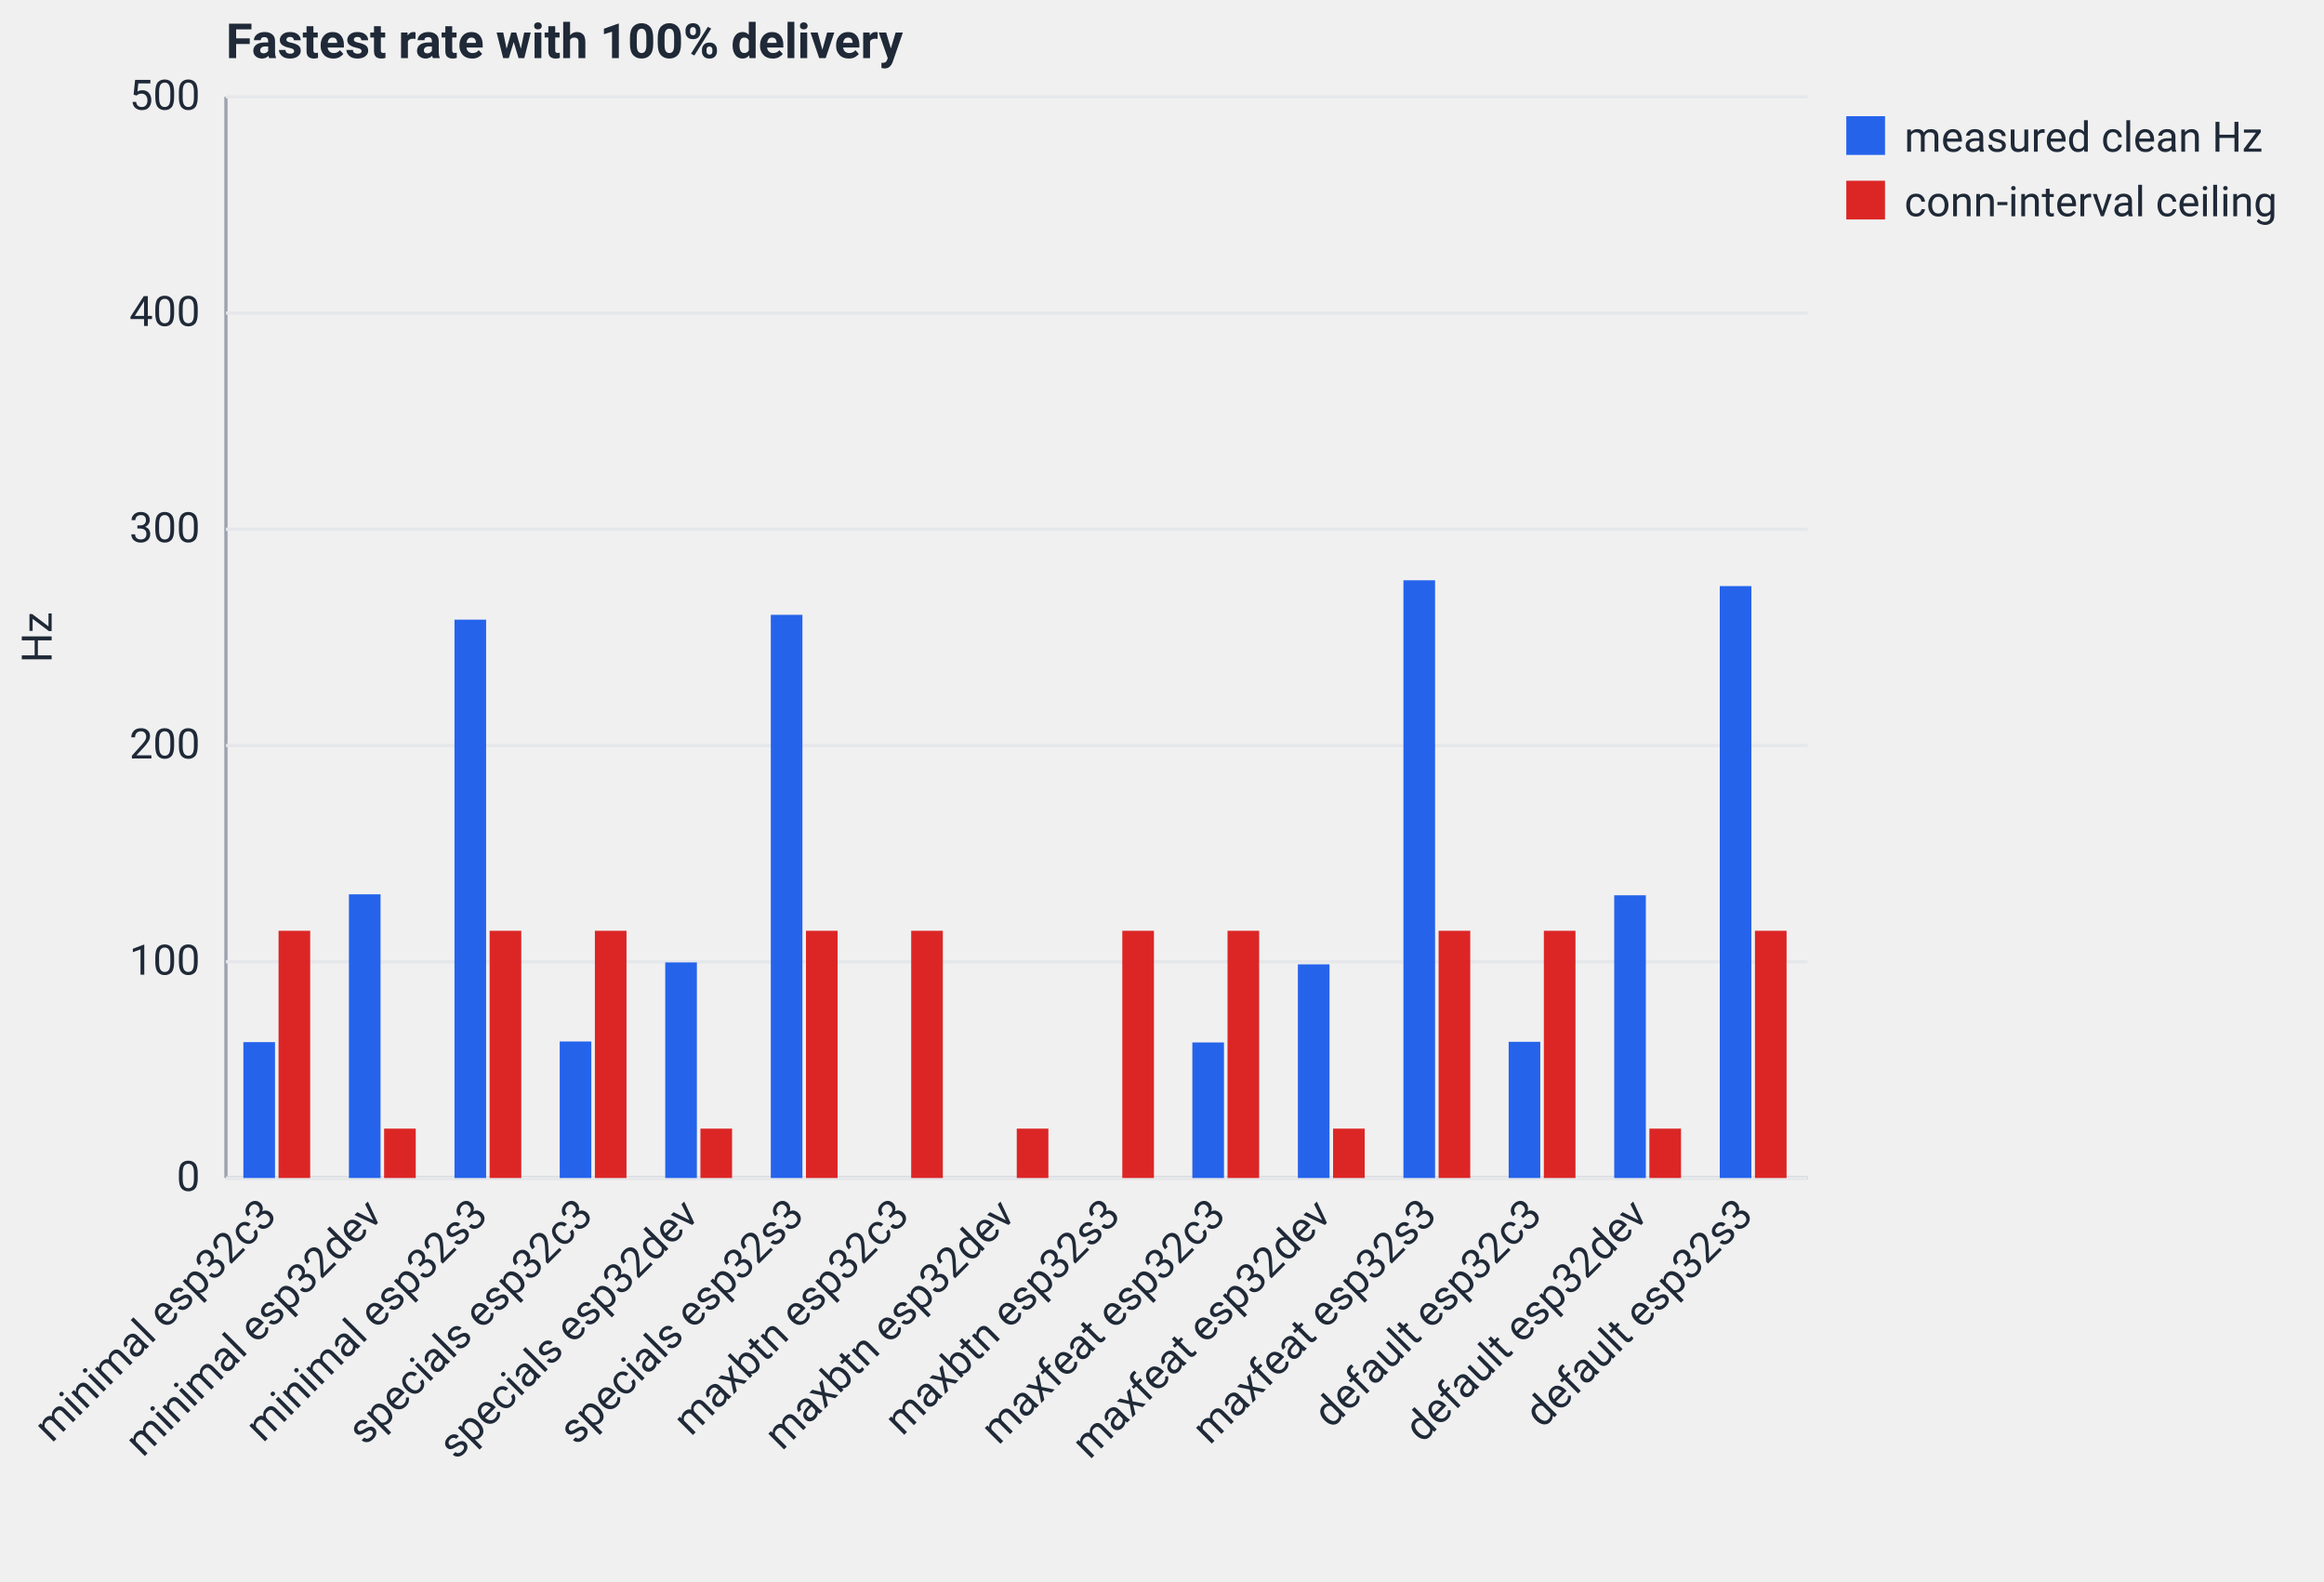
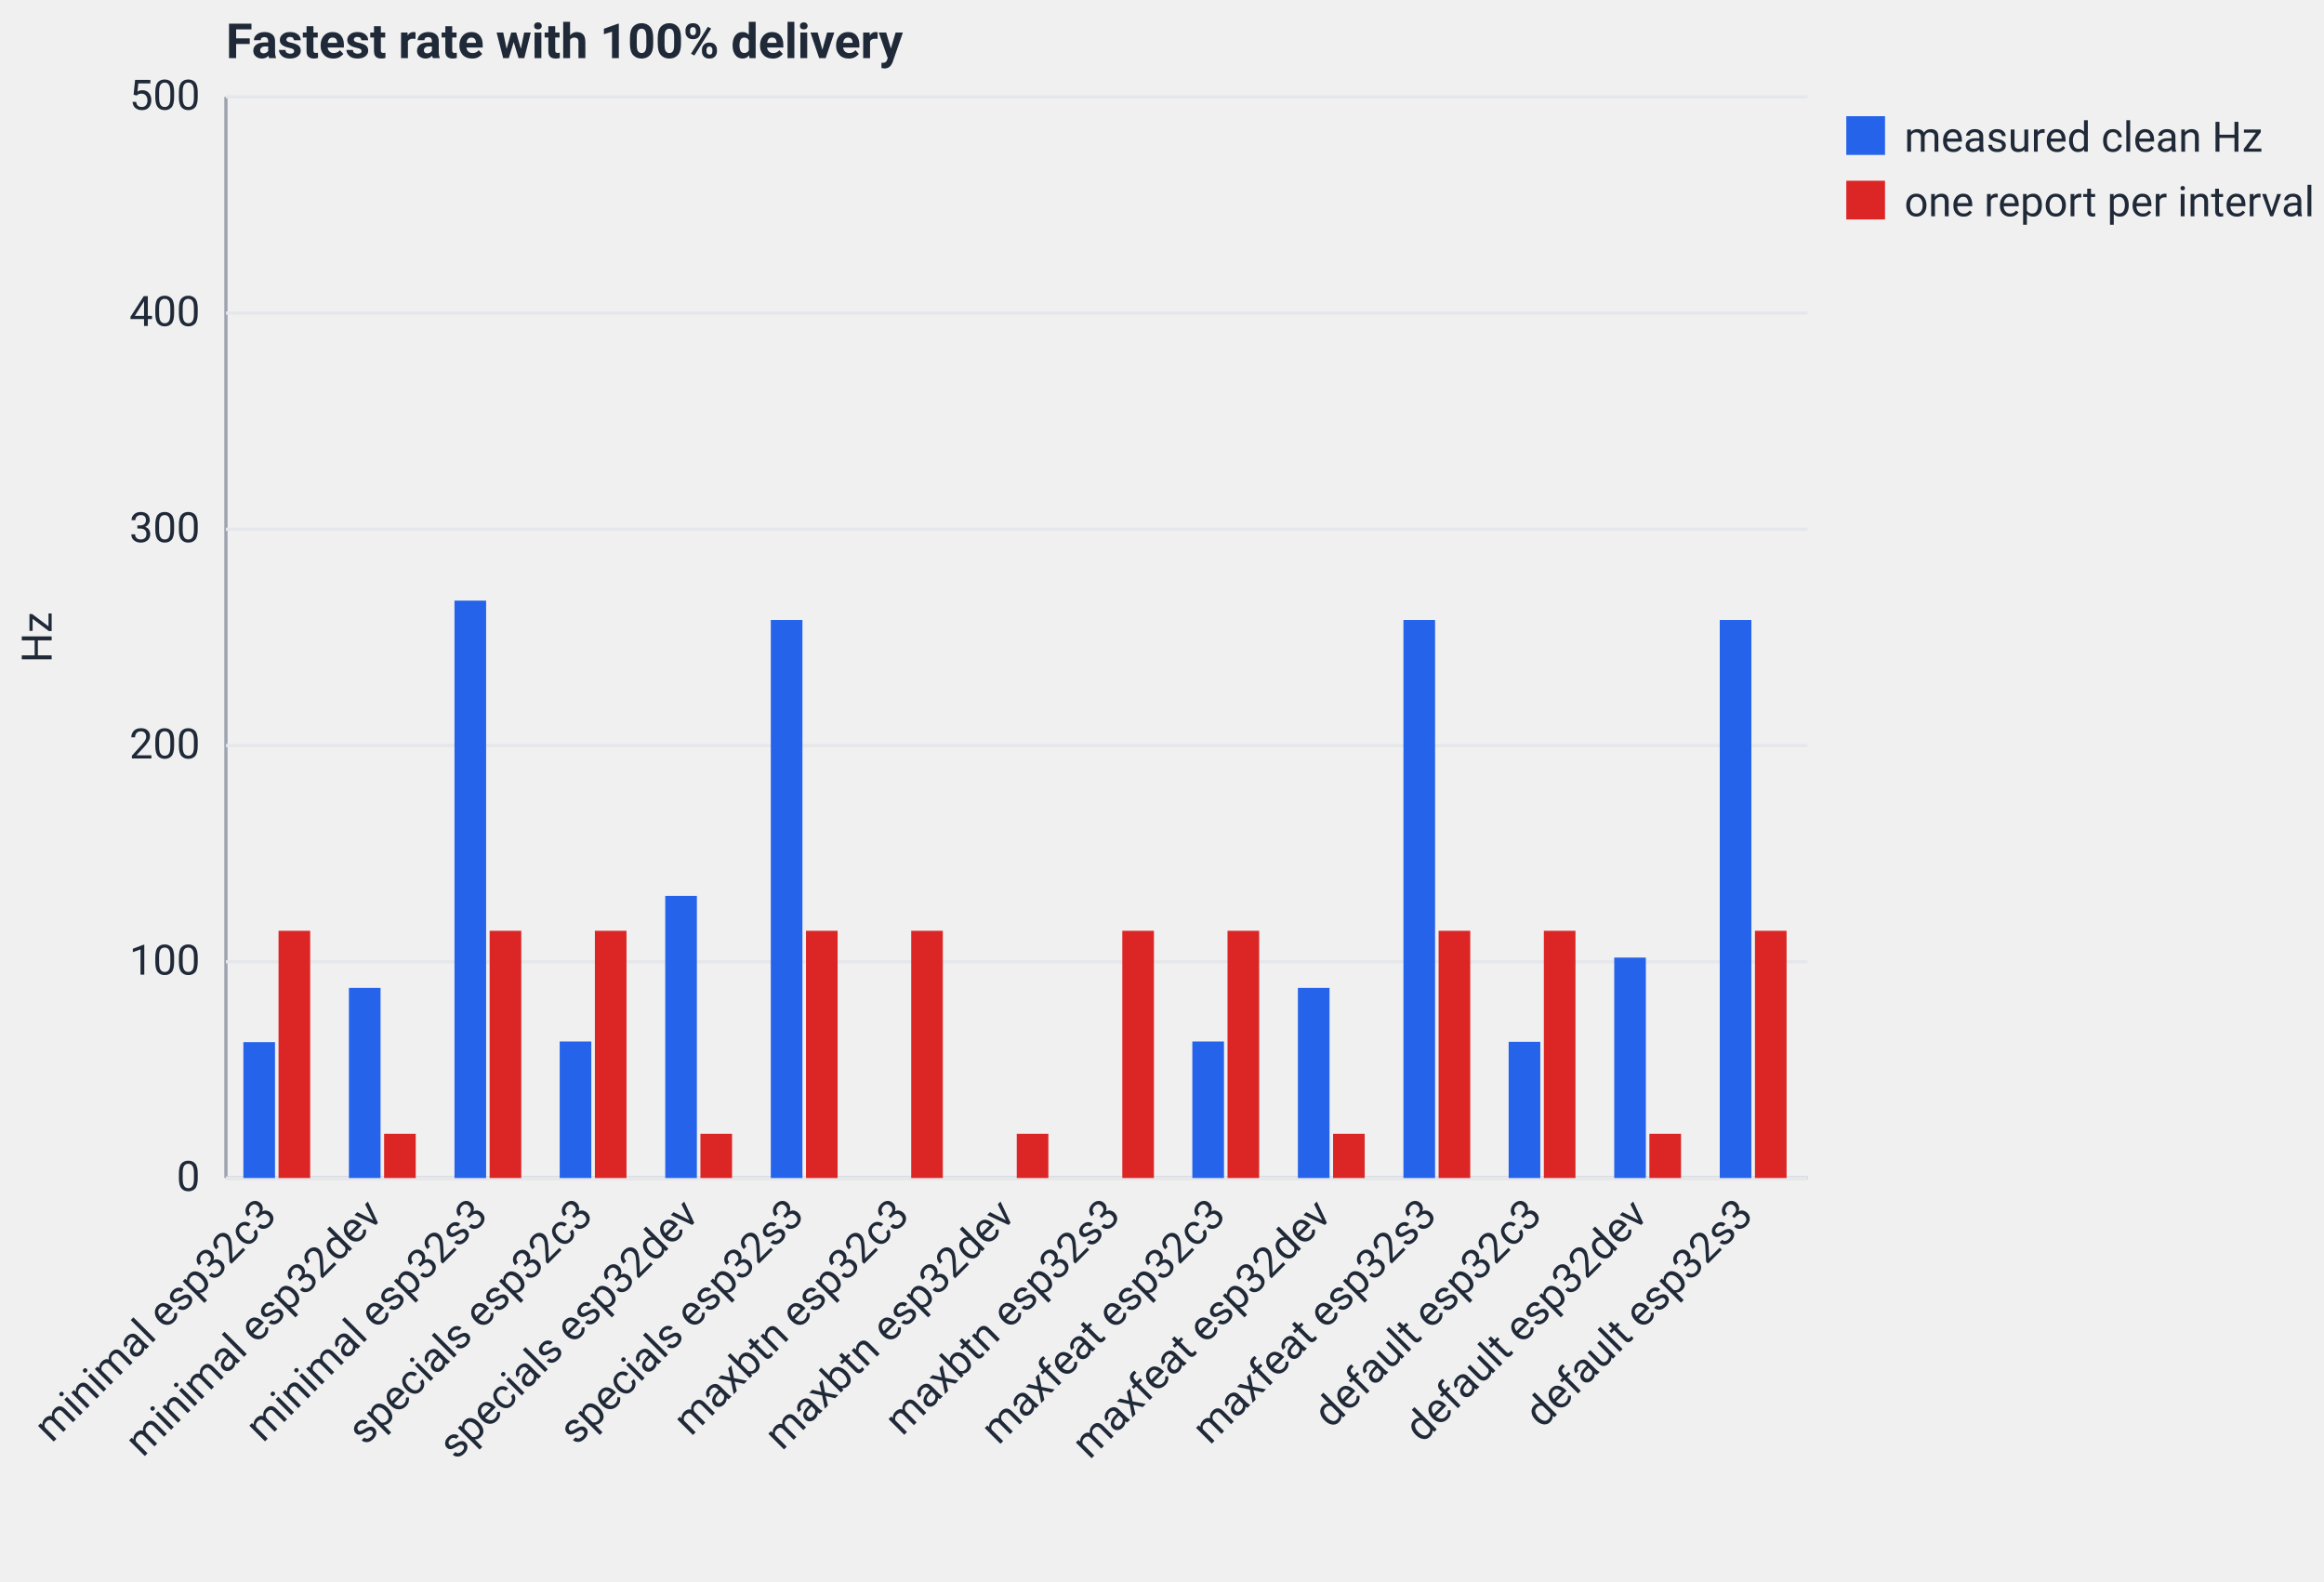
<svg xmlns="http://www.w3.org/2000/svg" viewBox="0 0 720 490" font-family="sans-serif">
  <style>
  text{font:13px -apple-system,Segoe UI,Roboto,sans-serif;fill:#1f2937}
  .ax{stroke:#9ca3af;stroke-width:1}
  .grid{stroke:#e5e7eb;stroke-width:1}
  .ttl{font-size:15px;font-weight:600}
  @media (prefers-color-scheme:dark){
    text{fill:#e5e7eb}.ax{stroke:#6b7280}.grid{stroke:#374151}
    svg{background:#111827}
  }
</style>
  <rect width="720" height="490" fill="white" fill-opacity="0" />
  <text class="ttl" x="70" y="18">Fastest rate with 100% delivery</text>
  <line class="ax" x1="70" y1="365" x2="560" y2="365" />
  <line class="ax" x1="70" y1="365" x2="70" y2="30" />
  <line class="grid" x1="70" y1="365.0" x2="560" y2="365.0" />
  <text x="62" y="369.0" text-anchor="end">0</text>
  <line class="grid" x1="70" y1="298.0" x2="560" y2="298.0" />
  <text x="62" y="302.0" text-anchor="end">100</text>
  <line class="grid" x1="70" y1="231.0" x2="560" y2="231.0" />
  <text x="62" y="235.0" text-anchor="end">200</text>
  <line class="grid" x1="70" y1="164.0" x2="560" y2="164.0" />
  <text x="62" y="168.0" text-anchor="end">300</text>
  <line class="grid" x1="70" y1="97.0" x2="560" y2="97.0" />
  <text x="62" y="101.0" text-anchor="end">400</text>
  <line class="grid" x1="70" y1="30.0" x2="560" y2="30.0" />
  <text x="62" y="34.0" text-anchor="end">500</text>
  <text x="315.0" y="478" text-anchor="middle" />
  <text transform="translate(16,197.5) rotate(-90)" text-anchor="middle">Hz</text>
  <rect x="75.4" y="322.9" width="9.8" height="42.1" fill="#2563eb" />
  <rect x="86.3" y="288.4" width="9.8" height="76.6" fill="#dc2626" />
  <text x="86.3" y="377.0" text-anchor="end" transform="rotate(-45 86.3 377.0)">minimal esp32c3</text>
-   <rect x="108.1" y="277.1" width="9.8" height="87.9" fill="#2563eb" />
-   <rect x="119.0" y="349.7" width="9.8" height="15.3" fill="#dc2626" />
+   <rect x="108.1" y="306.1" width="9.8" height="58.9" fill="#2563eb" />
+   <rect x="119.0" y="351.3" width="9.8" height="13.7" fill="#dc2626" />
  <text x="119.0" y="377.0" text-anchor="end" transform="rotate(-45 119.0 377.0)">minimal esp32dev</text>
-   <rect x="140.8" y="192.0" width="9.8" height="173.0" fill="#2563eb" />
+   <rect x="140.8" y="186.1" width="9.8" height="178.9" fill="#2563eb" />
  <rect x="151.7" y="288.4" width="9.8" height="76.6" fill="#dc2626" />
  <text x="151.7" y="377.0" text-anchor="end" transform="rotate(-45 151.7 377.0)">minimal esp32s3</text>
  <rect x="173.4" y="322.7" width="9.8" height="42.3" fill="#2563eb" />
  <rect x="184.3" y="288.4" width="9.8" height="76.6" fill="#dc2626" />
  <text x="184.3" y="377.0" text-anchor="end" transform="rotate(-45 184.3 377.0)">specials esp32c3</text>
-   <rect x="206.1" y="298.2" width="9.8" height="66.8" fill="#2563eb" />
-   <rect x="217.0" y="349.7" width="9.8" height="15.3" fill="#dc2626" />
+   <rect x="206.1" y="277.6" width="9.8" height="87.4" fill="#2563eb" />
+   <rect x="217.0" y="351.3" width="9.8" height="13.7" fill="#dc2626" />
  <text x="217.0" y="377.0" text-anchor="end" transform="rotate(-45 217.0 377.0)">specials esp32dev</text>
-   <rect x="238.8" y="190.5" width="9.8" height="174.5" fill="#2563eb" />
+   <rect x="238.8" y="192.1" width="9.8" height="172.9" fill="#2563eb" />
  <rect x="249.7" y="288.4" width="9.8" height="76.6" fill="#dc2626" />
  <text x="249.7" y="377.0" text-anchor="end" transform="rotate(-45 249.7 377.0)">specials esp32s3</text>
  <rect x="282.3" y="288.4" width="9.8" height="76.6" fill="#dc2626" />
  <text x="282.3" y="377.0" text-anchor="end" transform="rotate(-45 282.3 377.0)">maxbtn esp32c3</text>
-   <rect x="315.0" y="349.7" width="9.8" height="15.3" fill="#dc2626" />
+   <rect x="315.0" y="351.3" width="9.8" height="13.7" fill="#dc2626" />
  <text x="315.0" y="377.0" text-anchor="end" transform="rotate(-45 315.0 377.0)">maxbtn esp32dev</text>
  <rect x="347.7" y="288.4" width="9.8" height="76.6" fill="#dc2626" />
  <text x="347.7" y="377.0" text-anchor="end" transform="rotate(-45 347.7 377.0)">maxbtn esp32s3</text>
-   <rect x="369.4" y="323.0" width="9.8" height="42.0" fill="#2563eb" />
+   <rect x="369.4" y="322.7" width="9.8" height="42.3" fill="#2563eb" />
  <rect x="380.3" y="288.4" width="9.8" height="76.6" fill="#dc2626" />
  <text x="380.3" y="377.0" text-anchor="end" transform="rotate(-45 380.3 377.0)">maxfeat esp32c3</text>
-   <rect x="402.1" y="298.8" width="9.8" height="66.2" fill="#2563eb" />
-   <rect x="413.0" y="349.7" width="9.8" height="15.3" fill="#dc2626" />
+   <rect x="402.1" y="306.1" width="9.8" height="58.9" fill="#2563eb" />
+   <rect x="413.0" y="351.3" width="9.8" height="13.7" fill="#dc2626" />
  <text x="413.0" y="377.0" text-anchor="end" transform="rotate(-45 413.0 377.0)">maxfeat esp32dev</text>
-   <rect x="434.8" y="179.8" width="9.8" height="185.2" fill="#2563eb" />
+   <rect x="434.8" y="192.1" width="9.8" height="172.9" fill="#2563eb" />
  <rect x="445.7" y="288.4" width="9.8" height="76.6" fill="#dc2626" />
  <text x="445.7" y="377.0" text-anchor="end" transform="rotate(-45 445.7 377.0)">maxfeat esp32s3</text>
  <rect x="467.4" y="322.8" width="9.8" height="42.2" fill="#2563eb" />
  <rect x="478.3" y="288.4" width="9.8" height="76.6" fill="#dc2626" />
  <text x="478.3" y="377.0" text-anchor="end" transform="rotate(-45 478.3 377.0)">default esp32c3</text>
-   <rect x="500.1" y="277.4" width="9.8" height="87.6" fill="#2563eb" />
-   <rect x="511.0" y="349.7" width="9.8" height="15.3" fill="#dc2626" />
+   <rect x="500.1" y="296.7" width="9.8" height="68.3" fill="#2563eb" />
+   <rect x="511.0" y="351.3" width="9.8" height="13.7" fill="#dc2626" />
  <text x="511.0" y="377.0" text-anchor="end" transform="rotate(-45 511.0 377.0)">default esp32dev</text>
-   <rect x="532.8" y="181.6" width="9.8" height="183.4" fill="#2563eb" />
+   <rect x="532.8" y="192.1" width="9.8" height="172.9" fill="#2563eb" />
  <rect x="543.7" y="288.4" width="9.8" height="76.6" fill="#dc2626" />
  <text x="543.7" y="377.0" text-anchor="end" transform="rotate(-45 543.7 377.0)">default esp32s3</text>
  <rect x="572" y="36" width="12" height="12" fill="#2563eb" />
  <text x="590" y="47">measured clean Hz</text>
  <rect x="572" y="56" width="12" height="12" fill="#dc2626" />
-   <text x="590" y="67">conn-interval ceiling</text>
+   <text x="590" y="67">one report per interval</text>
</svg>
